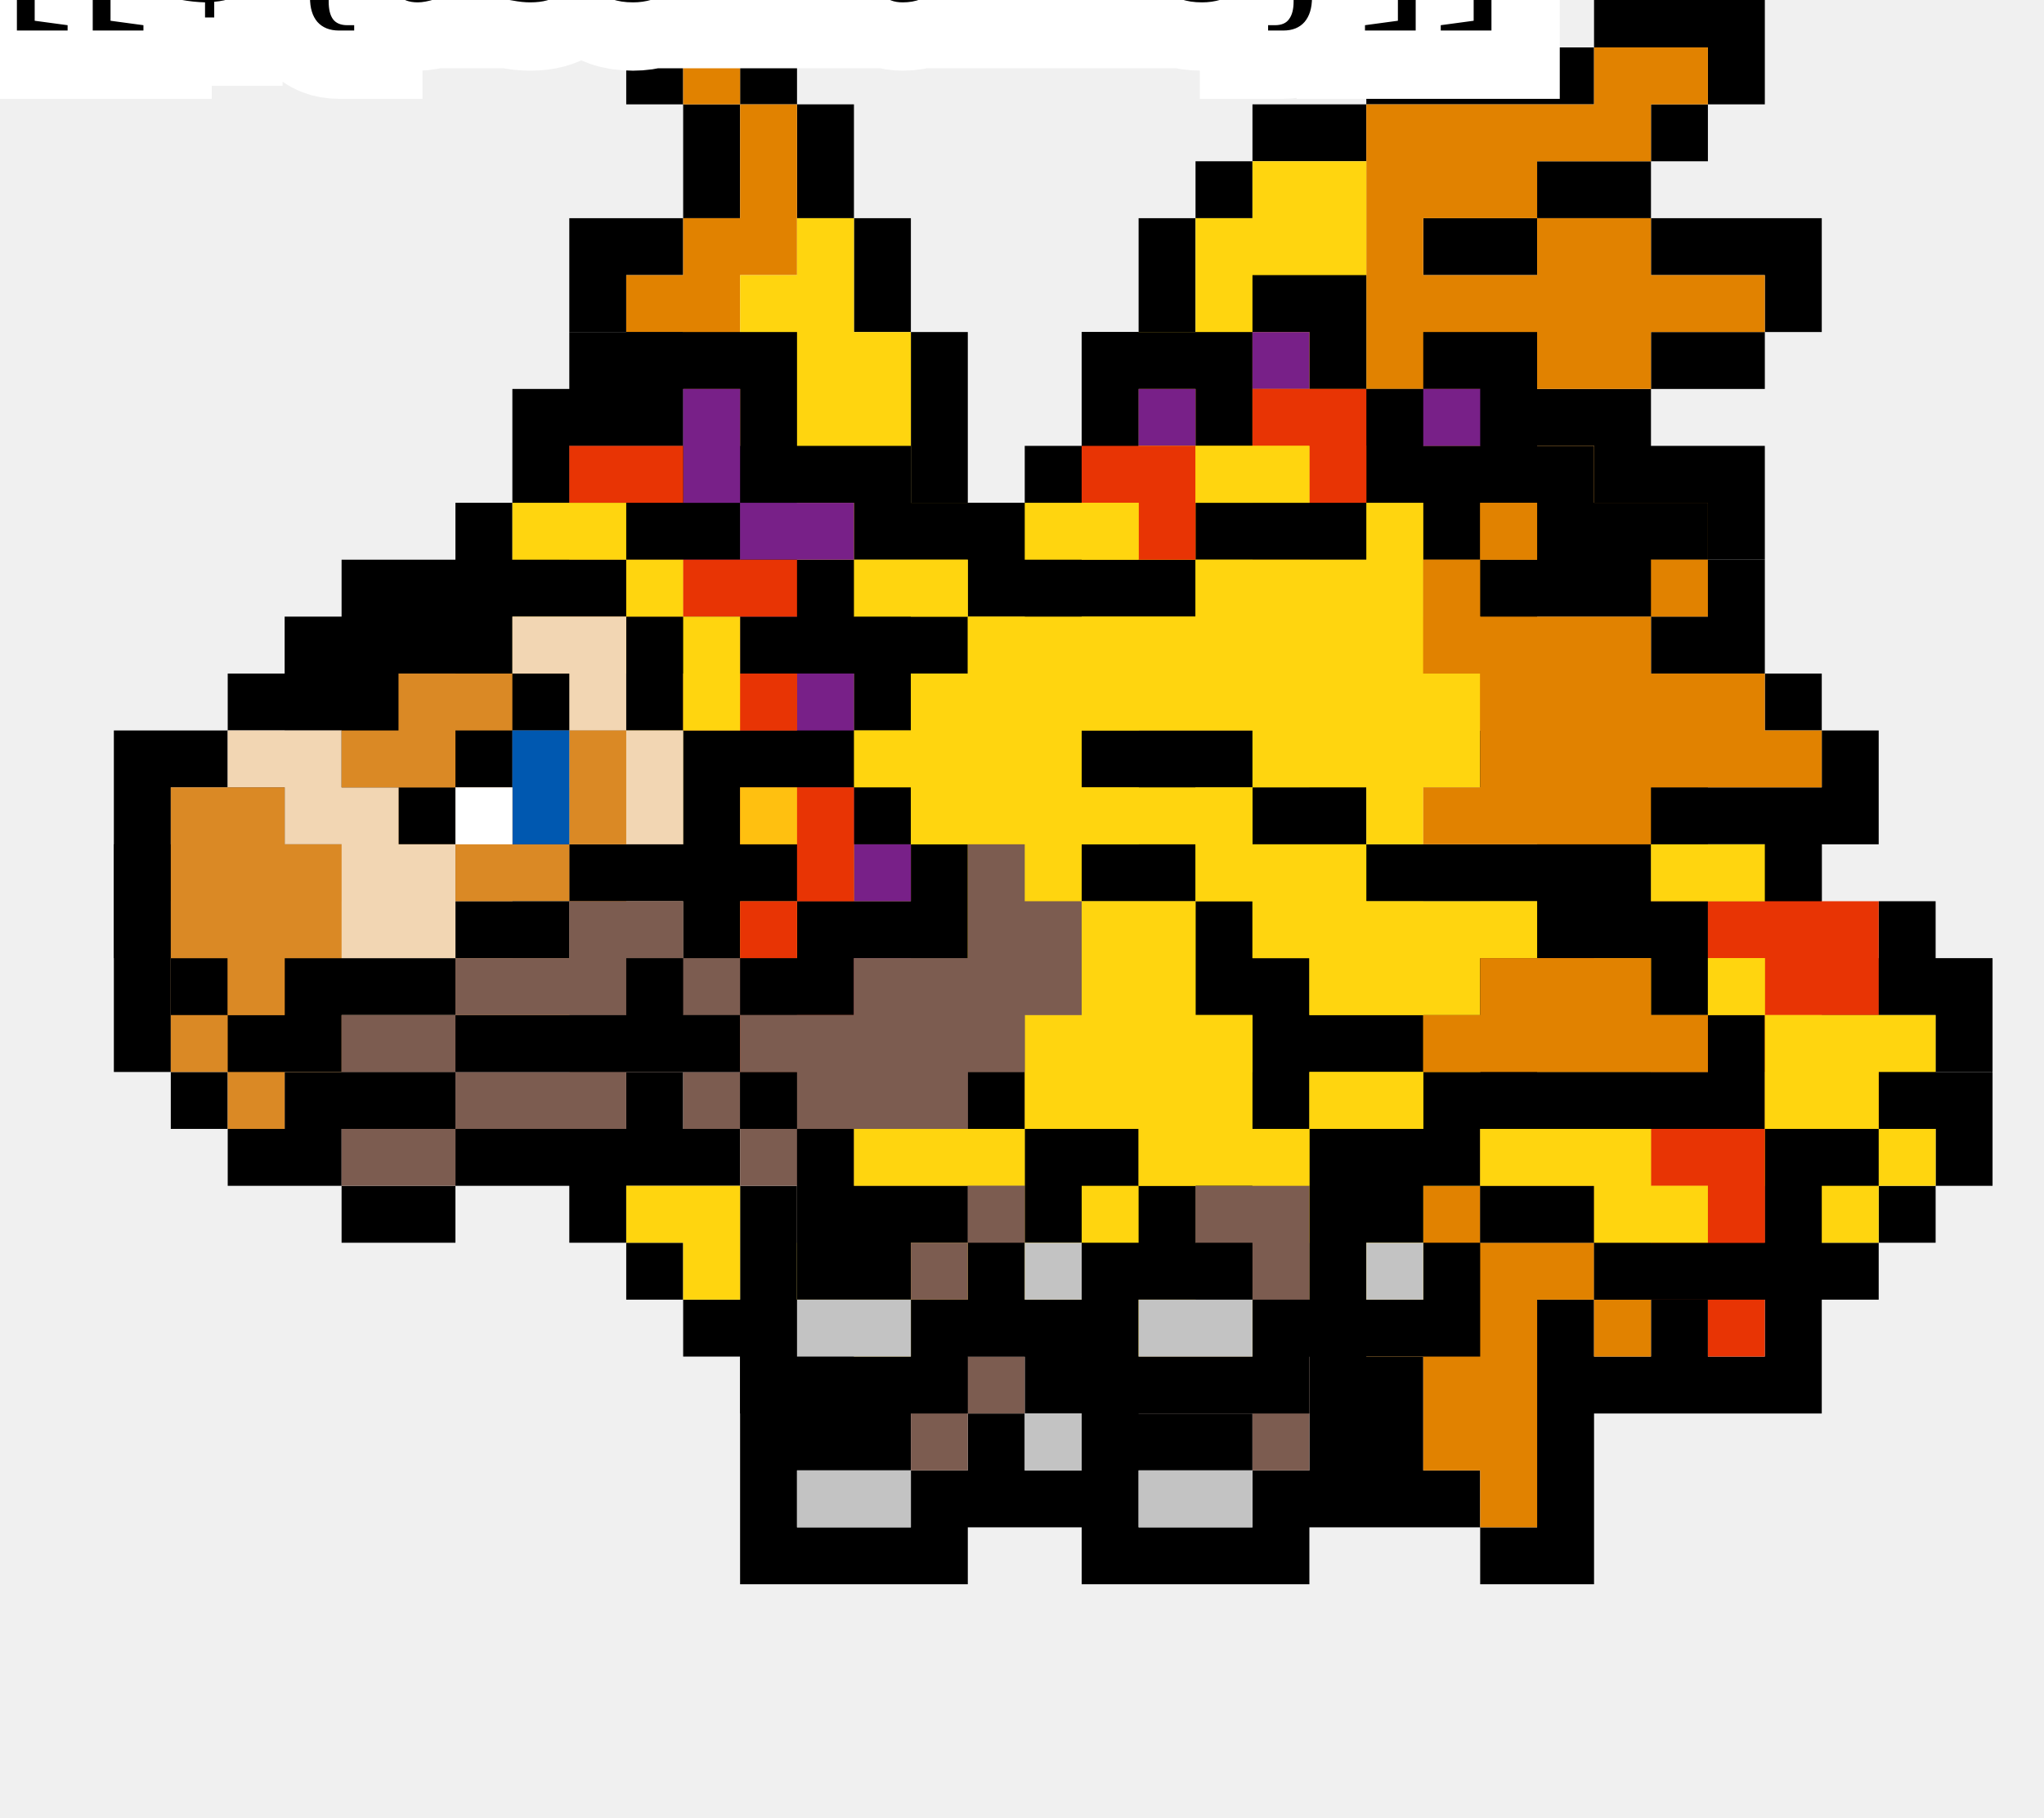
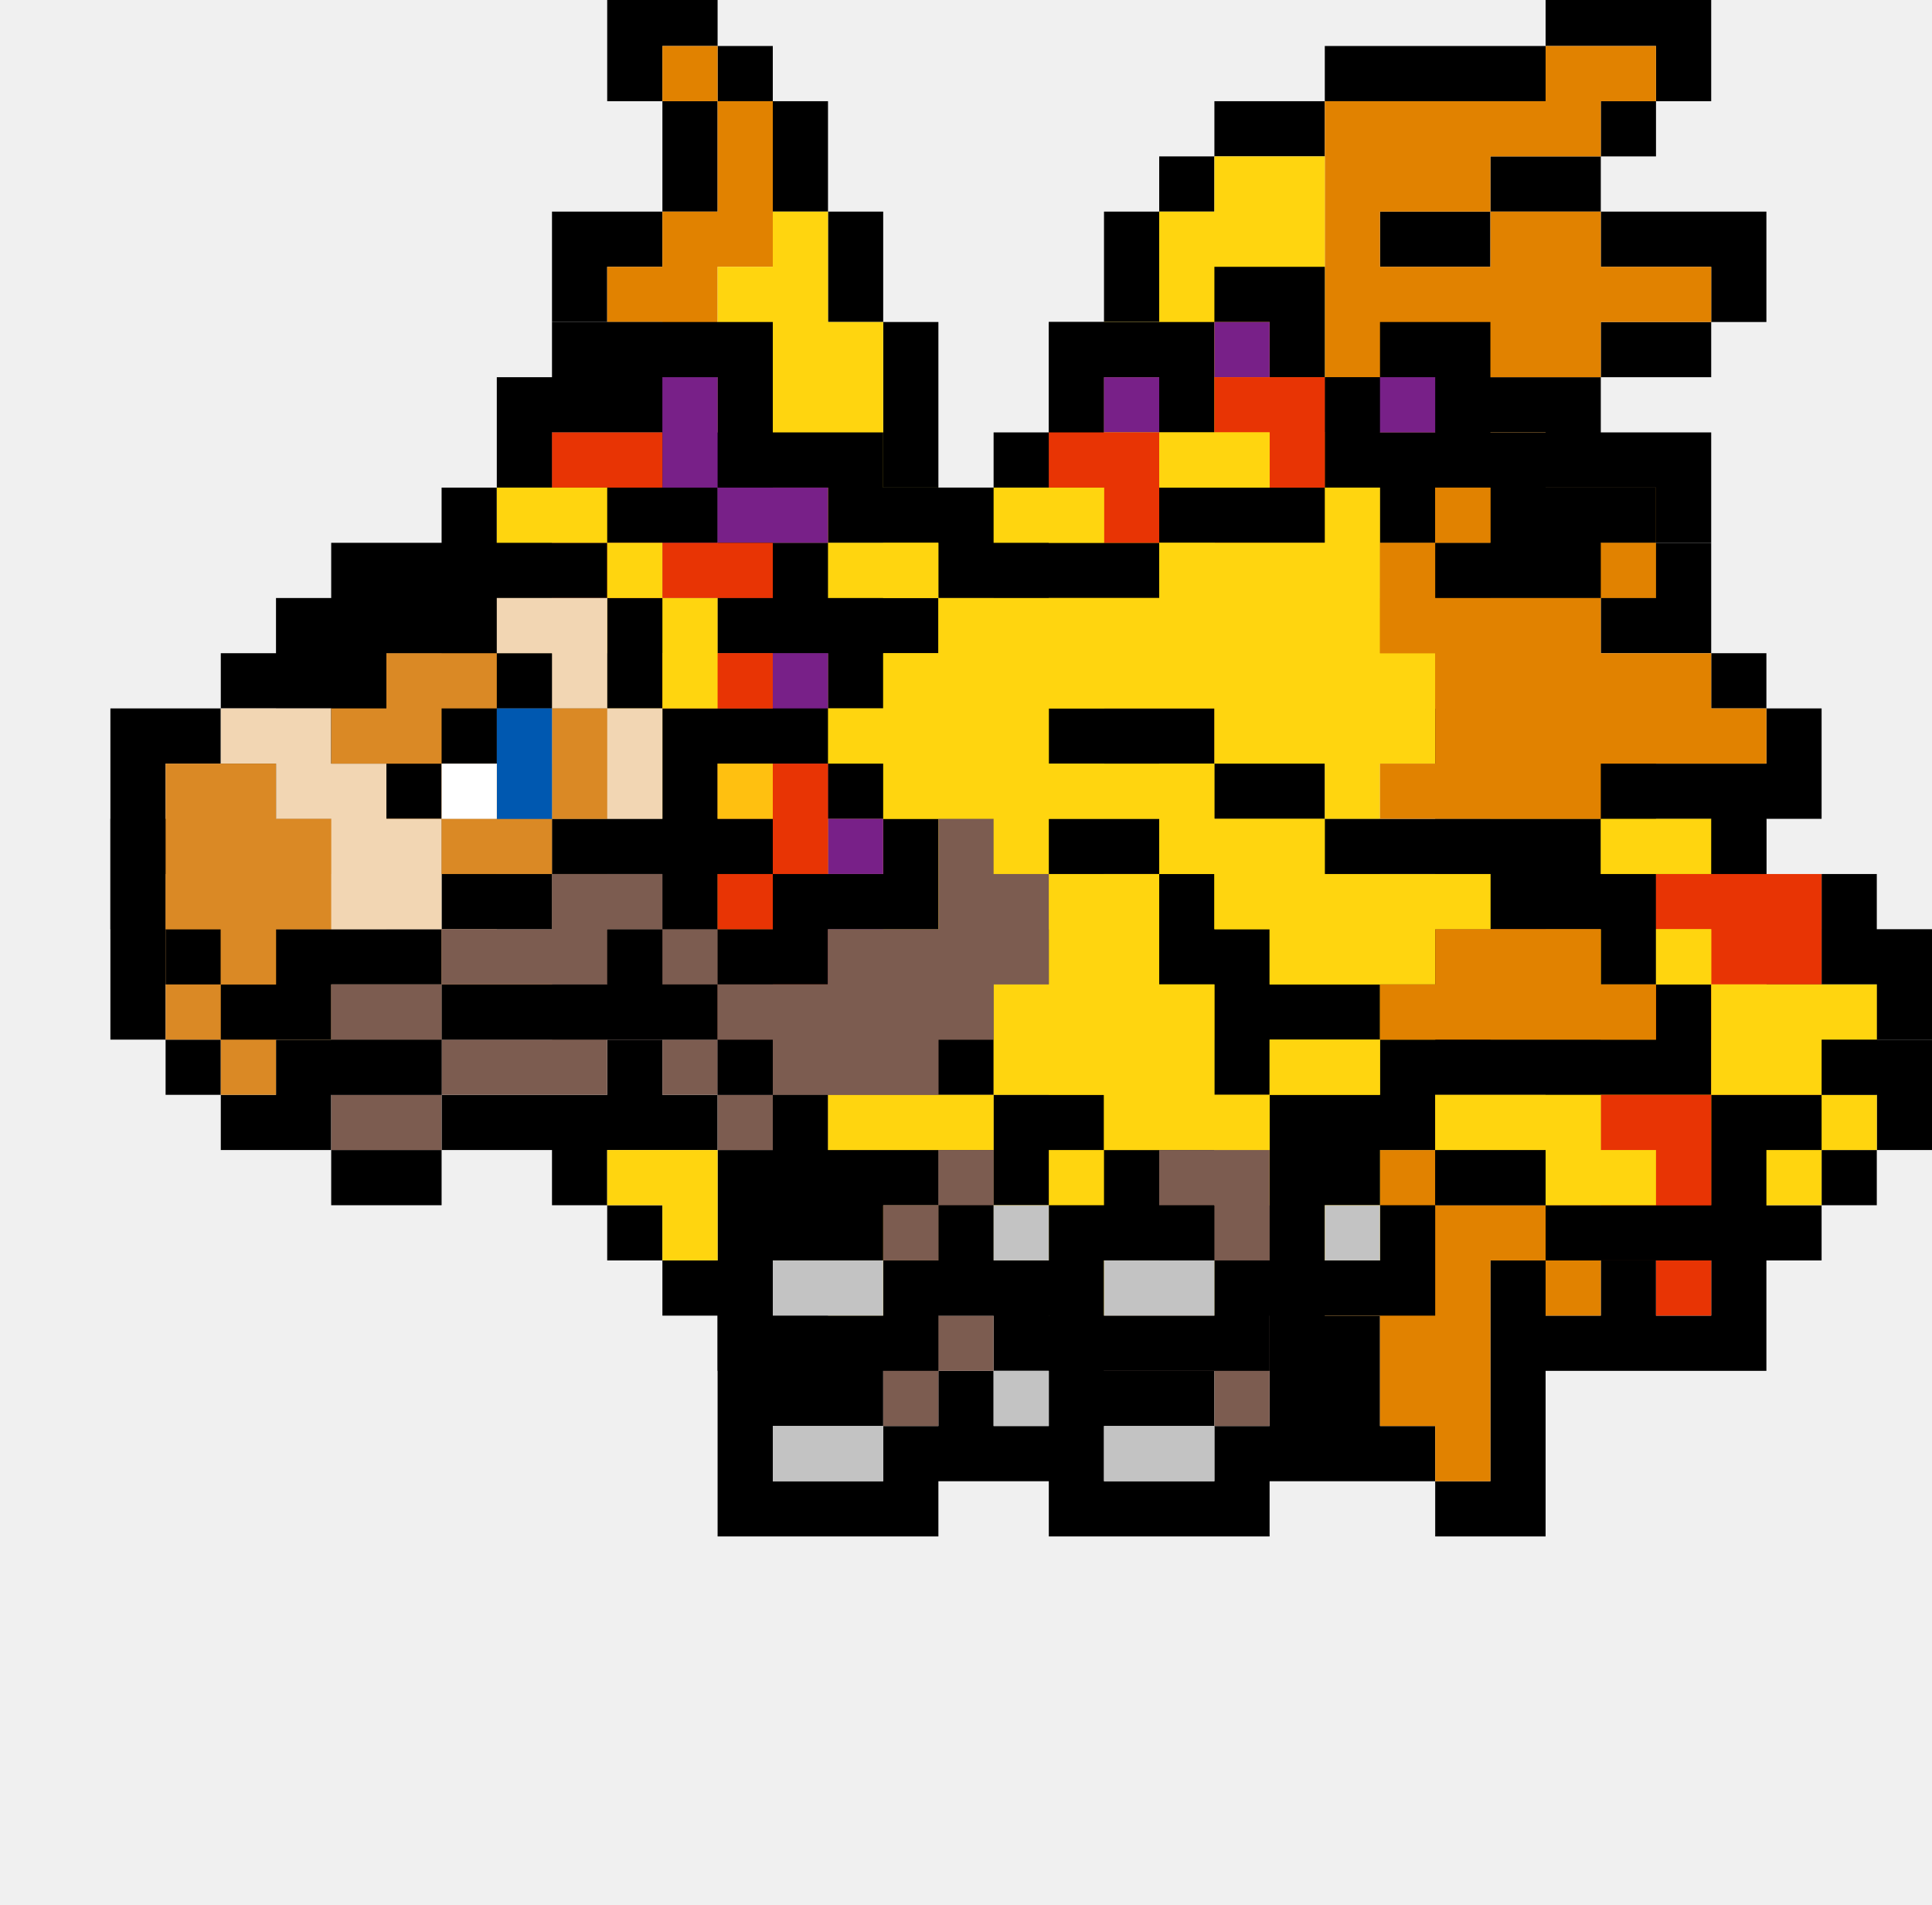
<svg xmlns="http://www.w3.org/2000/svg" fill="none" overflow="visible">
  <a href="https://github.com/[[${username}]]">
    <g id="body-[[${id}]]">
      <g id="frame1-[[${id}]]">
        <path stroke="#000000" d="M33 0h6M84 0h9M33 1h6M84 1h9M33 2h6M84 2h9M33 3h3M39 3h3M72 3h12M90 3h3M33 4h3M39 4h3M72 4h12M90 4h3M33 5h3M39 5h3M72 5h12M90 5h3M36 6h3M42 6h3M66 6h6M87 6h3M36 7h3M42 7h3M66 7h6M87 7h3M36 8h3M42 8h3M66 8h6M87 8h3M36 9h3M42 9h3M63 9h3M81 9h6M36 10h3M42 10h3M63 10h3M81 10h6M36 11h3M42 11h3M63 11h3M81 11h6M30 12h6M45 12h3M60 12h3M75 12h6M87 12h9M30 13h6M45 13h3M60 13h3M75 13h6M87 13h9M30 14h6M45 14h3M60 14h3M75 14h6M87 14h9M30 15h3M45 15h3M60 15h3M93 15h3M30 16h3M45 16h3M60 16h3M93 16h3M30 17h3M45 17h3M60 17h3M93 17h3M33 18h3M48 18h3M57 18h3M87 18h6M33 19h3M48 19h3M57 19h3M87 19h6M33 20h3M48 20h3M57 20h3M87 20h6M36 21h3M48 21h3M57 21h3M72 21h15M36 22h3M48 22h3M57 22h3M72 22h15M36 23h3M48 23h3M57 23h3M72 23h15M30 24h12M48 24h3M57 24h3M84 24h9M30 25h12M48 25h3M57 25h3M84 25h9M30 26h12M48 26h3M57 26h3M84 26h9M27 27h9M39 27h3M51 27h6M69 27h6M90 27h3M27 28h9M39 28h3M51 28h6M69 28h6M90 28h3M27 29h9M39 29h3M51 29h6M69 29h6M90 29h3M27 30h3M39 30h9M51 30h6M75 30h15M27 31h3M39 31h9M51 31h6M75 31h15M27 32h3M39 32h9M51 32h6M75 32h15M24 33h3M33 33h6M45 33h3M54 33h3M66 33h3M78 33h3M24 34h3M33 34h6M45 34h3M54 34h3M66 34h3M78 34h3M24 35h3M33 35h6M45 35h3M54 35h3M66 35h3M78 35h3M18 36h15M42 36h3M51 36h3M69 36h6M81 36h3M18 37h15M42 37h3M51 37h3M69 37h6M81 37h3M18 38h15M42 38h3M51 38h3M69 38h6M81 38h3M15 39h12M33 39h3M39 39h12M60 39h6M69 39h3M75 39h9M15 40h12M33 40h3M39 40h12M60 40h6M69 40h3M75 40h9M15 41h12M33 41h3M39 41h12M60 41h6M69 41h3M75 41h9M12 42h9M27 42h3M33 42h3M45 42h3M60 42h3M66 42h6M81 42h9M12 43h9M27 43h3M33 43h3M45 43h3M60 43h3M66 43h6M81 43h9M12 44h9M27 44h3M33 44h3M45 44h3M60 44h3M66 44h6M81 44h9M6 45h6M24 45h3M36 45h9M57 45h3M72 45h3M78 45h3M87 45h9M6 46h6M24 46h3M36 46h9M57 46h3M72 46h3M78 46h3M87 46h9M6 47h6M24 47h3M36 47h9M57 47h3M72 47h3M78 47h3M87 47h9M6 48h3M21 48h3M36 48h3M45 48h3M60 48h3M75 48h3M93 48h3M6 49h3M21 49h3M36 49h3M45 49h3M60 49h3M75 49h3M93 49h3M6 50h3M21 50h3M36 50h3M45 50h3M60 50h3M75 50h3M93 50h3M6 51h3M30 51h12M48 51h3M57 51h6M75 51h6M96 51h3M6 52h3M30 52h12M48 52h3M57 52h6M75 52h6M96 52h3M6 53h3M30 53h12M48 53h3M57 53h6M75 53h6M96 53h3M6 54h3M24 54h6M36 54h3M42 54h9M60 54h3M78 54h3M99 54h3M6 55h3M24 55h6M36 55h3M42 55h9M60 55h3M78 55h3M99 55h3M6 56h3M24 56h6M36 56h3M42 56h9M60 56h3M78 56h3M99 56h3M9 57h3M15 57h9M33 57h3M39 57h6M63 57h3M78 57h9M99 57h6M9 58h3M15 58h9M33 58h3M39 58h6M63 58h3M78 58h9M99 58h6M9 59h3M15 59h9M33 59h3M39 59h6M63 59h3M78 59h9M99 59h6M12 60h6M24 60h15M63 60h3M84 60h3M102 60h3M12 61h6M24 61h15M63 61h3M84 61h3M102 61h3M12 62h6M24 62h15M63 62h3M84 62h3M102 62h3M18 63h6M30 63h3M39 63h3M51 63h3M63 63h3M78 63h6M99 63h3M18 64h6M30 64h3M39 64h3M51 64h3M63 64h3M78 64h6M99 64h3M18 65h6M30 65h3M39 65h3M51 65h3M63 65h3M78 65h6M99 65h3M33 66h3M39 66h3M51 66h3M63 66h6M84 66h3M93 66h6M33 67h3M39 67h3M51 67h3M63 67h6M84 67h3M93 67h6M33 68h3M39 68h3M51 68h3M63 68h6M84 68h3M93 68h6M36 69h9M51 69h6M66 69h6M81 69h3M87 69h3M93 69h3M36 70h9M51 70h6M66 70h6M81 70h3M87 70h3M93 70h3M36 71h9M51 71h6M66 71h6M81 71h3M87 71h3M93 71h3M39 72h9M54 72h6M69 72h6M81 72h15M39 73h9M54 73h6M69 73h6M81 73h15M39 74h9M54 74h6M69 74h6M81 74h15M39 75h9M51 75h3M57 75h9M69 75h6M81 75h3M39 76h9M51 76h3M57 76h9M69 76h6M81 76h3M39 77h9M51 77h3M57 77h9M69 77h6M81 77h3M39 78h3M48 78h12M66 78h12M81 78h3M39 79h3M48 79h12M66 79h12M81 79h3M39 80h3M48 80h12M66 80h12M81 80h3M39 81h12M57 81h12M78 81h6M39 82h12M57 82h12M78 82h6M39 83h12M57 83h12M78 83h6" />
        <path stroke="#e18200" d="M36 3h3M84 3h6M36 4h3M84 4h6M36 5h3M84 5h6M39 6h3M72 6h15M39 7h3M72 7h15M39 8h3M72 8h15M39 9h3M72 9h9M39 10h3M72 10h9M39 11h3M72 11h9M36 12h6M72 12h3M81 12h6M36 13h6M72 13h3M81 13h6M36 14h6M72 14h3M81 14h6M33 15h6M72 15h21M33 16h6M72 16h21M33 17h6M72 17h21M36 18h3M72 18h15M36 19h3M72 19h15M36 20h3M72 20h15M69 21h3M69 22h3M69 23h3M69 24h15M69 25h15M69 26h15M66 27h3M75 27h15M66 28h3M75 28h15M66 29h3M75 29h15M66 30h9M66 31h9M66 32h9M63 33h3M69 33h9M63 34h3M69 34h9M63 35h3M69 35h9M60 36h9M75 36h6M60 37h9M75 37h6M60 38h9M75 38h6M66 39h3M66 40h3M66 41h3M78 60h6M78 61h6M78 62h6M75 63h3M75 64h3M75 65h3M75 66h9M75 67h9M75 68h9M72 69h9M84 69h3M72 70h9M84 70h3M72 71h9M84 71h3M75 72h6M75 73h6M75 74h6M75 75h6M75 76h6M75 77h6M78 78h3M78 79h3M78 80h3" />
        <path stroke="#ffd50f" d="M66 9h6M66 10h6M66 11h6M42 12h3M63 12h9M42 13h3M63 13h9M42 14h3M63 14h9M39 15h6M63 15h9M39 16h6M63 16h9M39 17h6M63 17h9M39 18h9M60 18h12M39 19h9M60 19h12M39 20h9M60 20h12M39 21h9M60 21h9M39 22h9M60 22h9M39 23h9M60 23h9M42 24h6M60 24h9M42 25h6M60 25h9M42 26h6M60 26h9M42 27h9M57 27h9M42 28h9M57 28h9M42 29h9M57 29h9M48 30h3M57 30h9M48 31h3M57 31h9M48 32h3M57 32h9M27 33h6M48 33h6M57 33h6M27 34h6M48 34h6M57 34h6M27 35h6M48 35h6M57 35h6M33 36h3M45 36h6M54 36h6M33 37h3M45 37h6M54 37h6M33 38h3M45 38h6M54 38h6M36 39h3M51 39h9M36 40h3M51 40h9M36 41h3M51 41h9M36 42h3M48 42h12M63 42h3M36 43h3M48 43h12M63 43h3M36 44h3M48 44h12M63 44h3M45 45h12M60 45h12M81 45h6M45 46h12M60 46h12M81 46h6M45 47h12M60 47h12M81 47h6M48 48h12M63 48h12M78 48h6M90 48h3M48 49h12M63 49h12M78 49h6M90 49h3M48 50h12M63 50h12M78 50h6M90 50h3M54 51h3M63 51h12M84 51h12M54 52h3M63 52h12M84 52h12M54 53h3M63 53h12M84 53h12M57 54h3M63 54h15M81 54h6M57 55h3M63 55h15M81 55h6M57 56h3M63 56h15M81 56h6M57 57h6M66 57h12M87 57h6M57 58h6M66 58h12M87 58h6M57 59h6M66 59h12M87 59h6M54 60h9M66 60h12M87 60h15M54 61h9M66 61h12M87 61h15M54 62h9M66 62h12M87 62h15M33 63h6M54 63h9M66 63h9M93 63h6M33 64h6M54 64h9M66 64h9M93 64h6M33 65h6M54 65h9M66 65h9M93 65h6M36 66h3M42 66h9M54 66h9M69 66h6M36 67h3M42 67h9M54 67h9M69 67h6M36 68h3M42 68h9M54 68h9M69 68h6M45 69h6M57 69h9M45 70h6M57 70h9M45 71h6M57 71h9" />
        <path stroke="#782088" d="M36 27h3M36 28h3M36 29h3M36 30h3M36 31h3M36 32h3M39 33h6M39 34h6M39 35h6M42 42h3M42 43h3M42 44h3M45 51h3M45 52h3M45 53h3" />
        <path stroke="#e83404" d="M30 30h6M30 31h6M30 32h6M36 36h6M36 37h6M36 38h6M39 42h3M39 43h3M39 44h3M42 48h3M84 48h6M42 49h3M84 49h6M42 50h3M84 50h6M42 51h3M81 51h3M42 52h3M81 52h3M42 53h3M81 53h3M39 54h3M87 54h12M39 55h3M87 55h12M39 56h3M87 56h12M93 57h6M93 58h6M93 59h6M84 63h9M84 64h9M84 65h9M87 66h6M87 67h6M87 68h6M90 69h3M90 70h3M90 71h3" />
        <path stroke="#f2d6b3" d="M27 39h6M27 40h6M27 41h6M30 42h3M30 43h3M30 44h3M12 45h6M33 45h3M12 46h6M33 46h3M12 47h6M33 47h3M15 48h6M33 48h3M15 49h6M33 49h3M15 50h6M33 50h3M18 51h6M18 52h6M18 53h6M18 54h6M18 55h6M18 56h6" />
        <path stroke="#da8925" d="M21 42h6M21 43h6M21 44h6M18 45h6M30 45h3M18 46h6M30 46h3M18 47h6M30 47h3M9 48h6M30 48h3M9 49h6M30 49h3M9 50h6M30 50h3M9 51h9M24 51h6M9 52h9M24 52h6M9 53h9M24 53h6M9 54h9M9 55h9M9 56h9M12 57h3M12 58h3M12 59h3" />
        <path stroke="#0058b0" d="M27 45h3M27 46h3M27 47h3M27 48h3M27 49h3M27 50h3" />
        <path stroke="#ffffff" d="M24 48h3M24 49h3M24 50h3" />
        <path stroke="#ffc010" d="M39 48h3M39 49h3M39 50h3" />
        <path stroke="#7c5c50" d="M51 51h3M51 52h3M51 53h3M30 54h6M51 54h6M30 55h6M51 55h6M30 56h6M51 56h6M24 57h9M36 57h3M45 57h12M24 58h9M36 58h3M45 58h12M24 59h9M36 59h3M45 59h12M18 60h6M39 60h15M18 61h6M39 61h15M18 62h6M39 62h15M42 63h9M42 64h9M42 65h9M48 72h6M60 72h9M48 73h6M60 73h9M48 74h6M60 74h9M48 75h3M66 75h3M48 76h3M66 76h3M48 77h3M66 77h3" />
        <path stroke="#c3c3c3" d="M54 75h3M54 76h3M54 77h3M42 78h6M60 78h6M42 79h6M60 79h6M42 80h6M60 80h6" />
      </g>
      <g id="frame2-[[${id}]]">
        <path stroke="#000000" d="M66 15h6M66 16h6M66 17h6M30 18h12M57 18h9M69 18h3M75 18h6M30 19h12M57 19h9M69 19h3M75 19h6M30 20h12M57 20h9M69 20h3M75 20h6M27 21h9M39 21h3M57 21h3M63 21h3M72 21h3M78 21h3M27 22h9M39 22h3M57 22h3M63 22h3M72 22h3M78 22h3M27 23h9M39 23h3M57 23h3M63 23h3M72 23h3M78 23h3M27 24h3M39 24h9M54 24h3M72 24h12M27 25h3M39 25h9M54 25h3M72 25h12M27 26h3M39 26h9M54 26h3M72 26h12M24 27h3M33 27h6M45 27h9M63 27h9M75 27h3M81 27h9M24 28h3M33 28h6M45 28h9M63 28h9M75 28h3M81 28h9M24 29h3M33 29h6M45 29h9M63 29h9M75 29h3M81 29h9M18 30h15M42 30h3M51 30h12M78 30h9M90 30h3M18 31h15M42 31h3M51 31h12M78 31h9M90 31h3M18 32h15M42 32h3M51 32h12M78 32h9M90 32h3M15 33h12M33 33h3M39 33h12M87 33h6M15 34h12M33 34h3M39 34h12M87 34h6M15 35h12M33 35h3M39 35h12M87 35h6M12 36h9M27 36h3M33 36h3M45 36h3M93 36h3M12 37h9M27 37h3M33 37h3M45 37h3M93 37h3M12 38h9M27 38h3M33 38h3M45 38h3M93 38h3M6 39h6M24 39h3M36 39h9M57 39h9M96 39h3M6 40h6M24 40h3M36 40h9M57 40h9M96 40h3M6 41h6M24 41h3M36 41h9M57 41h9M96 41h3M6 42h3M21 42h3M36 42h3M45 42h3M66 42h6M87 42h12M6 43h3M21 43h3M36 43h3M45 43h3M66 43h6M87 43h12M6 44h3M21 44h3M36 44h3M45 44h3M66 44h6M87 44h12M6 45h3M30 45h12M48 45h3M57 45h6M72 45h15M93 45h3M6 46h3M30 46h12M48 46h3M57 46h6M72 46h15M93 46h3M6 47h3M30 47h12M48 47h3M57 47h6M72 47h15M93 47h3M6 48h3M24 48h6M36 48h3M42 48h9M63 48h3M81 48h9M99 48h3M6 49h3M24 49h6M36 49h3M42 49h9M63 49h3M81 49h9M99 49h3M6 50h3M24 50h6M36 50h3M42 50h9M63 50h3M81 50h9M99 50h3M9 51h3M15 51h9M33 51h3M39 51h6M63 51h6M87 51h3M99 51h6M9 52h3M15 52h9M33 52h3M39 52h6M63 52h6M87 52h3M99 52h6M9 53h3M15 53h9M33 53h3M39 53h6M63 53h6M87 53h3M99 53h6M12 54h6M24 54h15M66 54h9M90 54h3M102 54h3M12 55h6M24 55h15M66 55h9M90 55h3M102 55h3M12 56h6M24 56h15M66 56h9M90 56h3M102 56h3M18 57h6M39 57h3M51 57h3M66 57h3M75 57h18M99 57h3M18 58h6M39 58h3M51 58h3M66 58h3M75 58h18M99 58h3M18 59h6M39 59h3M51 59h3M66 59h3M75 59h18M99 59h3M42 60h3M54 60h6M69 60h9M93 60h6M42 61h3M54 61h6M69 61h9M93 61h6M42 62h3M54 62h6M69 62h9M93 62h6M42 63h9M54 63h3M60 63h3M69 63h6M78 63h6M93 63h3M42 64h9M54 64h3M60 64h3M69 64h6M78 64h6M93 64h3M42 65h9M54 65h3M60 65h3M69 65h6M78 65h6M93 65h3M42 66h6M51 66h3M57 66h9M69 66h3M75 66h3M84 66h12M42 67h6M51 67h3M57 67h9M69 67h3M75 67h3M84 67h12M42 68h6M51 68h3M57 68h9M69 68h3M75 68h3M84 68h12M39 69h3M48 69h12M66 69h12M39 70h3M48 70h12M66 70h12M39 71h3M48 71h12M66 71h12M39 72h12M57 72h12M39 73h12M57 73h12M39 74h12M57 74h12" />
        <path stroke="#782088" d="M66 18h3M66 19h3M66 20h3M36 21h3M60 21h3M75 21h3M36 22h3M60 22h3M75 22h3M36 23h3M60 23h3M75 23h3M36 24h3M36 25h3M36 26h3M39 27h6M39 28h6M39 29h6M42 36h3M42 37h3M42 38h3M45 45h3M45 46h3M45 47h3" />
        <path stroke="#e83404" d="M66 21h6M66 22h6M66 23h6M30 24h6M57 24h6M69 24h3M30 25h6M57 25h6M69 25h3M30 26h6M57 26h6M69 26h3M60 27h3M60 28h3M60 29h3M36 30h6M36 31h6M36 32h6M39 36h3M39 37h3M39 38h3M42 42h3M42 43h3M42 44h3M42 45h3M42 46h3M42 47h3M39 48h3M90 48h9M39 49h3M90 49h9M39 50h3M90 50h9M93 51h6M93 52h6M93 53h6M87 60h6M87 61h6M87 62h6M90 63h3M90 64h3M90 65h3" />
        <path stroke="#ffd50f" d="M63 24h6M63 25h6M63 26h6M27 27h6M54 27h6M72 27h3M27 28h6M54 28h6M72 28h3M27 29h6M54 29h6M72 29h3M33 30h3M45 30h6M63 30h12M33 31h3M45 31h6M63 31h12M33 32h3M45 32h6M63 32h12M36 33h3M51 33h24M36 34h3M51 34h24M36 35h3M51 35h24M36 36h3M48 36h30M36 37h3M48 37h30M36 38h3M48 38h30M45 39h12M66 39h12M45 40h12M66 40h12M45 41h12M66 41h12M48 42h18M72 42h3M48 43h18M72 43h3M48 44h18M72 44h3M54 45h3M63 45h9M87 45h6M54 46h3M63 46h9M87 46h6M54 47h3M63 47h9M87 47h6M57 48h6M66 48h15M57 49h6M66 49h15M57 50h6M66 50h15M57 51h6M69 51h9M90 51h3M57 52h6M69 52h9M90 52h3M57 53h6M69 53h9M90 53h3M54 54h12M93 54h9M54 55h12M93 55h9M54 56h12M93 56h9M54 57h12M69 57h6M93 57h6M54 58h12M69 58h6M93 58h6M54 59h12M69 59h6M93 59h6M45 60h9M60 60h9M78 60h9M45 61h9M60 61h9M78 61h9M45 62h9M60 62h9M78 62h9M84 63h6M84 64h6M84 65h6" />
        <path stroke="#e18200" d="M78 27h3M78 28h3M78 29h3M75 30h3M87 30h3M75 31h3M87 31h3M75 32h3M87 32h3M75 33h12M75 34h12M75 35h12M78 36h15M78 37h15M78 38h15M78 39h18M78 40h18M78 41h18M75 42h12M75 43h12M75 44h12M78 51h9M78 52h9M78 53h9M75 54h15M75 55h15M75 56h15" />
        <path stroke="#f2d6b3" d="M27 33h6M27 34h6M27 35h6M30 36h3M30 37h3M30 38h3M12 39h6M33 39h3M12 40h6M33 40h3M12 41h6M33 41h3M15 42h6M33 42h3M15 43h6M33 43h3M15 44h6M33 44h3M18 45h6M18 46h6M18 47h6M18 48h6M18 49h6M18 50h6" />
        <path stroke="#da8925" d="M21 36h6M21 37h6M21 38h6M18 39h6M30 39h3M18 40h6M30 40h3M18 41h6M30 41h3M9 42h6M30 42h3M9 43h6M30 43h3M9 44h6M30 44h3M9 45h9M24 45h6M9 46h9M24 46h6M9 47h9M24 47h6M9 48h9M9 49h9M9 50h9M12 51h3M12 52h3M12 53h3" />
        <path stroke="#0058b0" d="M27 39h3M27 40h3M27 41h3M27 42h3M27 43h3M27 44h3" />
        <path stroke="#ffffff" d="M24 42h3M24 43h3M24 44h3" />
        <path stroke="#ffc010" d="M39 42h3M39 43h3M39 44h3" />
        <path stroke="#7c5c50" d="M51 45h3M51 46h3M51 47h3M30 48h6M51 48h6M30 49h6M51 49h6M30 50h6M51 50h6M24 51h9M36 51h3M45 51h12M24 52h9M36 52h3M45 52h12M24 53h9M36 53h3M45 53h12M18 54h6M39 54h15M18 55h6M39 55h15M18 56h6M39 56h15M42 57h9M42 58h9M42 59h9M51 63h3M63 63h6M51 64h3M63 64h6M51 65h3M63 65h6M48 66h3M66 66h3M48 67h3M66 67h3M48 68h3M66 68h3" />
        <path stroke="#c3c3c3" d="M54 66h3M72 66h3M54 67h3M72 67h3M54 68h3M72 68h3M42 69h6M60 69h6M42 70h6M60 70h6M42 71h6M60 71h6" />
      </g>
-     </g>
-     <g id="username-[[${id}]]">
-       <text style="stroke:white; stroke-width:0.6em">[[${username}]]</text>
-       <text style="fill:black">[[${username}]]</text>
+       <svg viewBox="0 0 100 30" width="100" height="30" x="0" y="-20">
+         <g id="username-[[${id}]]">
+           <rect x="0" y="0" width="100" height="20" fill="black" fill-opacity="0.8" rx="5" />
+           <svg x="4" y="2.5" width="15" height="15" viewBox="0 0 100 100">
+             <path fill-rule="evenodd" clip-rule="evenodd" d="M48.854 0C21.839 0 0 22 0 49.217c0 21.756 13.993 40.172 33.405 46.69 2.427.49 3.316-1.059 3.316-2.362 0-1.141-.08-5.052-.08-9.127-13.59 2.934-16.42-5.867-16.42-5.867-2.184-5.704-5.42-7.17-5.42-7.17-4.448-3.015.324-3.015.324-3.015 4.934.326 7.523 5.052 7.523 5.052 4.367 7.496 11.404 5.378 14.235 4.074.404-3.178 1.699-5.378 3.074-6.6-10.839-1.141-22.243-5.378-22.243-24.283 0-5.378 1.94-9.778 5.014-13.2-.485-1.222-2.184-6.275.486-13.038 0 0 4.125-1.304 13.426 5.052a46.97 46.97 0 0 1 12.214-1.63c4.125 0 8.33.571 12.213 1.63 9.302-6.356 13.427-5.052 13.427-5.052 2.67 6.763.97 11.816.485 13.038 3.155 3.422 5.015 7.822 5.015 13.2 0 18.905-11.404 23.06-22.324 24.283 1.78 1.548 3.316 4.481 3.316 9.126 0 6.6-.08 11.897-.08 13.526 0 1.304.89 2.853 3.316 2.364 19.412-6.52 33.405-24.935 33.405-46.691C97.707 22 75.788 0 48.854 0z" fill="#fff" />
+           </svg>
+           <text x="25" y="11" dominant-baseline="middle" style="fill:white" textLength="70" lengthAdjust="spacing">
+                         [[${username}]]
+                     </text>
+           <rect x="0" y="23" width="[[${exp}]]" height="2" fill="#48ff00" rx="1" />
+         </g>
+       </svg>
    </g>
  </a>
  <style>
        #frame1-[[${id}]] {
-             animation: 1s frameToggle infinite;
+         animation: 1s frameToggle infinite;
        }
        #frame2-[[${id}]] {
-             animation: 1s frameToggle infinite reverse;
+         animation: 1s frameToggle infinite reverse;
        }
        #body-[[${id}]] {
-             animation: move-body-[[${id}]] [[${motion.duration}]]s infinite;
+         animation: move-body-[[${id}]] [[${motion.duration}]]s infinite;
        }
        #username-[[${id}]] {
-             animation: move-username-[[${id}]] [[${motion.duration}]]s infinite;
+         animation: move-username-[[${id}]] [[${motion.duration}]]s infinite;
        }
        @keyframes move-body-[[${id}]] {
-             0%, 10% {
-                 transform: translate([[${motion.positions[0].x}]]%, [[${y}]]%) scaleX([[${motion.positions[0].direction}]]);
-             }
-             20%, 30% {
-                 transform: translate([[${motion.positions[1].x}]]%, [[${y}]]%) scaleX([[${motion.positions[1].direction}]]);
-             }
-             40%, 50% {
-                 transform: translate([[${motion.positions[2].x}]]%, [[${y}]]%) scaleX([[${motion.positions[2].direction}]]);
-             }
-             50.01% {
-                 transform: translate([[${motion.positions[3].x}]]%, [[${y}]]%) scaleX([[${motion.positions[3].direction}]]);
-             }
-             60%, 70% {
-                 transform: translate([[${motion.positions[4].x}]]%, [[${y}]]%) scaleX([[${motion.positions[4].direction}]]);
-             }
-             80%, 100% {
-                 transform: translate([[${motion.positions[5].x}]]%, [[${y}]]%) scaleX([[${motion.positions[5].direction}]]);
-             }
+         0%, 10% {
+         transform: translate([[${motion.positions[0].x}]]%, [[${y}]]%) scaleX([[${motion.positions[0].direction}]]);
+         }
+         20%, 30% {
+         transform: translate([[${motion.positions[1].x}]]%, [[${y}]]%) scaleX([[${motion.positions[1].direction}]]);
+         }
+         40%, 50% {
+         transform: translate([[${motion.positions[2].x}]]%, [[${y}]]%) scaleX([[${motion.positions[2].direction}]]);
+         }
+         50.01% {
+         transform: translate([[${motion.positions[3].x}]]%, [[${y}]]%) scaleX([[${motion.positions[3].direction}]]);
+         }
+         60%, 70% {
+         transform: translate([[${motion.positions[4].x}]]%, [[${y}]]%) scaleX([[${motion.positions[4].direction}]]);
+         }
+         80%, 100% {
+         transform: translate([[${motion.positions[5].x}]]%, [[${y}]]%) scaleX([[${motion.positions[5].direction}]]);
+         }
        }
        @keyframes move-username-[[${id}]] {
-             0%, 10% {
-                 transform: translate([[${motion.namePositions[0].x}]]%, [[${y}-1]]%);
-             }
-             20%, 30% {
-                 transform: translate([[${motion.namePositions[1].x}]]%, [[${y}-1]]%);
-             }
-             40%, 50% {
-                 transform: translate([[${motion.namePositions[2].x}]]%, [[${y}-1]]%);
-             }
-             50.01% {
-                 transform: translate([[${motion.namePositions[3].x}]]%, [[${y}-1]]%);
-             }
-             60%, 70% {
-                 transform: translate([[${motion.namePositions[4].x}]]%, [[${y}-1]]%);
-             }
-             80%, 100% {
-                 transform: translate([[${motion.namePositions[5].x}]]%, [[${y}-1]]%);
-             }
+         0%, 10% {
+         transform: scaleX([[${motion.positions[0].direction}]])
+         translateX([[${motion.positions[0].direction &gt; 0 ? 0: -100}]]%);
+         }
+         20%, 30% {
+         transform: scaleX([[${motion.positions[1].direction}]])
+         translateX([[${motion.positions[1].direction &gt; 0 ? 0: -100}]]%);
+         }
+         40%, 50% {
+         transform: scaleX([[${motion.positions[2].direction}]])
+         translateX([[${motion.positions[2].direction &gt; 0 ? 0: -100}]]%);
+         }
+         50.01% {
+         transform: scaleX([[${motion.positions[3].direction}]])
+         translateX([[${motion.positions[3].direction &gt; 0 ? 0: -100}]]%);
+         }
+         60%, 70% {
+         transform: scaleX([[${motion.positions[4].direction}]])
+         translateX([[${motion.positions[4].direction &gt; 0 ? 0: -100}]]%);
+         }
+         80%, 100% {
+         transform: scaleX([[${motion.positions[5].direction}]])
+         translateX([[${motion.positions[5].direction &gt; 0 ? 0: -100}]]%);
+         }
        }
    </style>
</svg>
